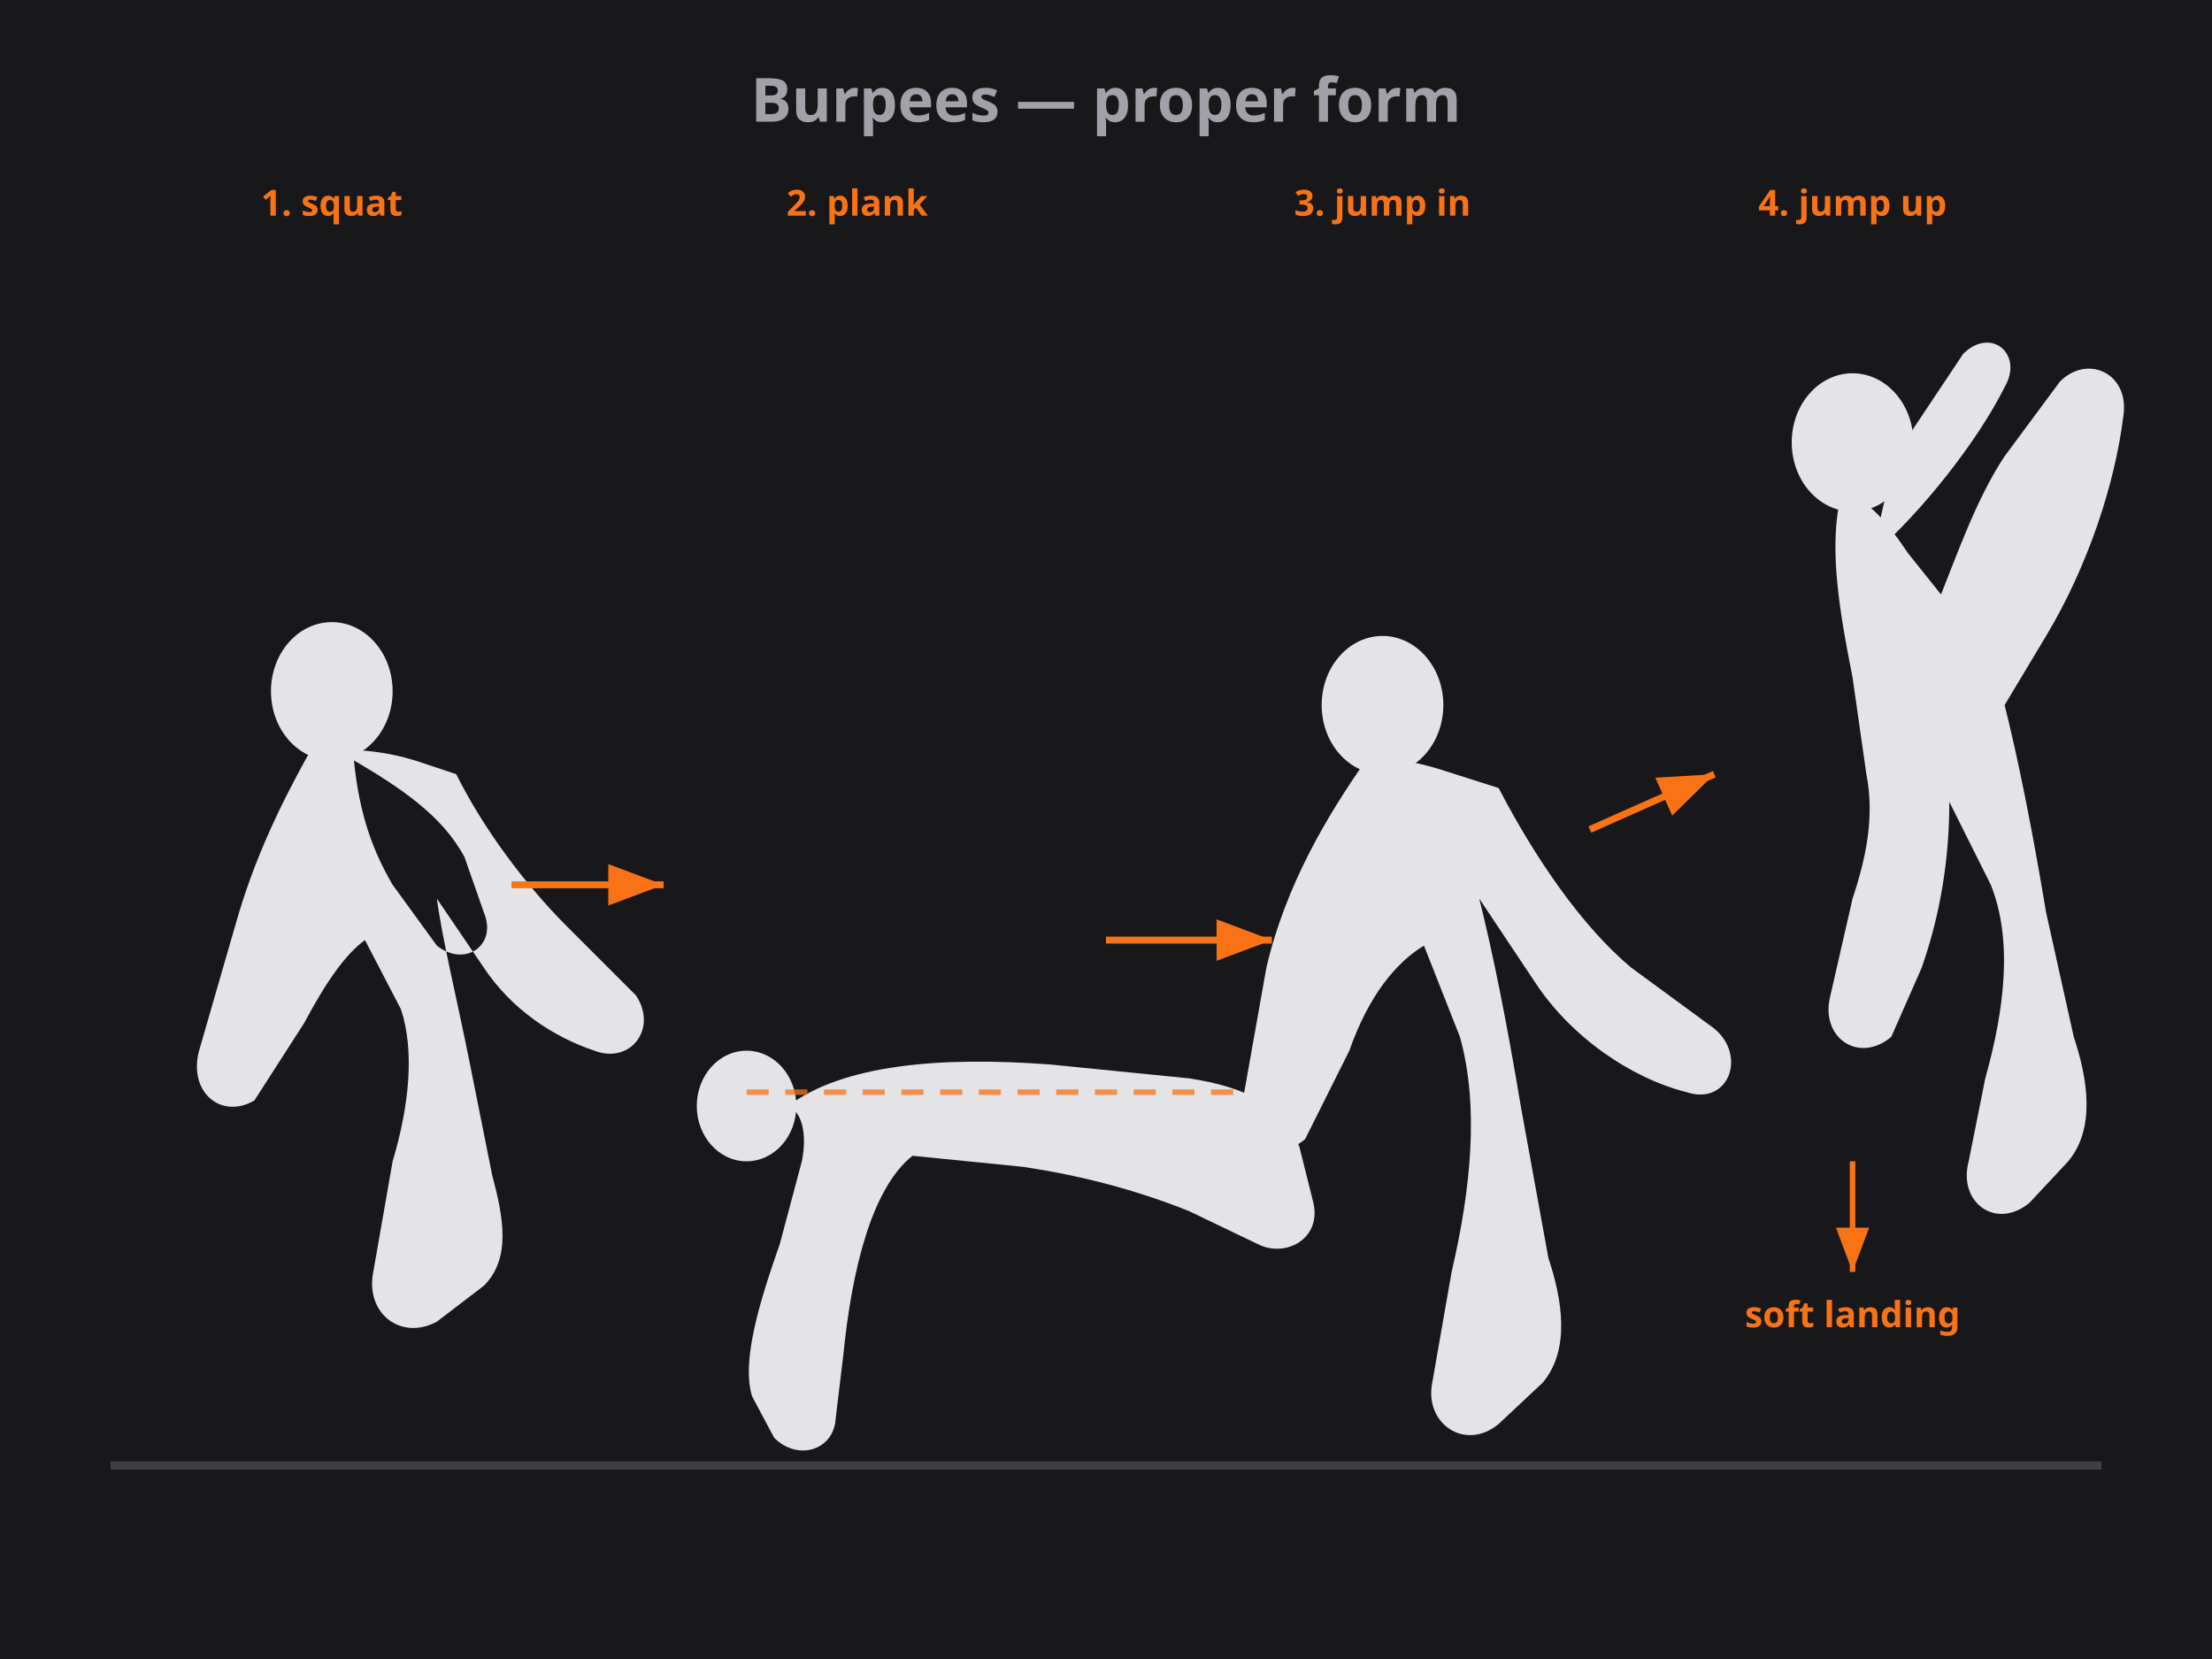
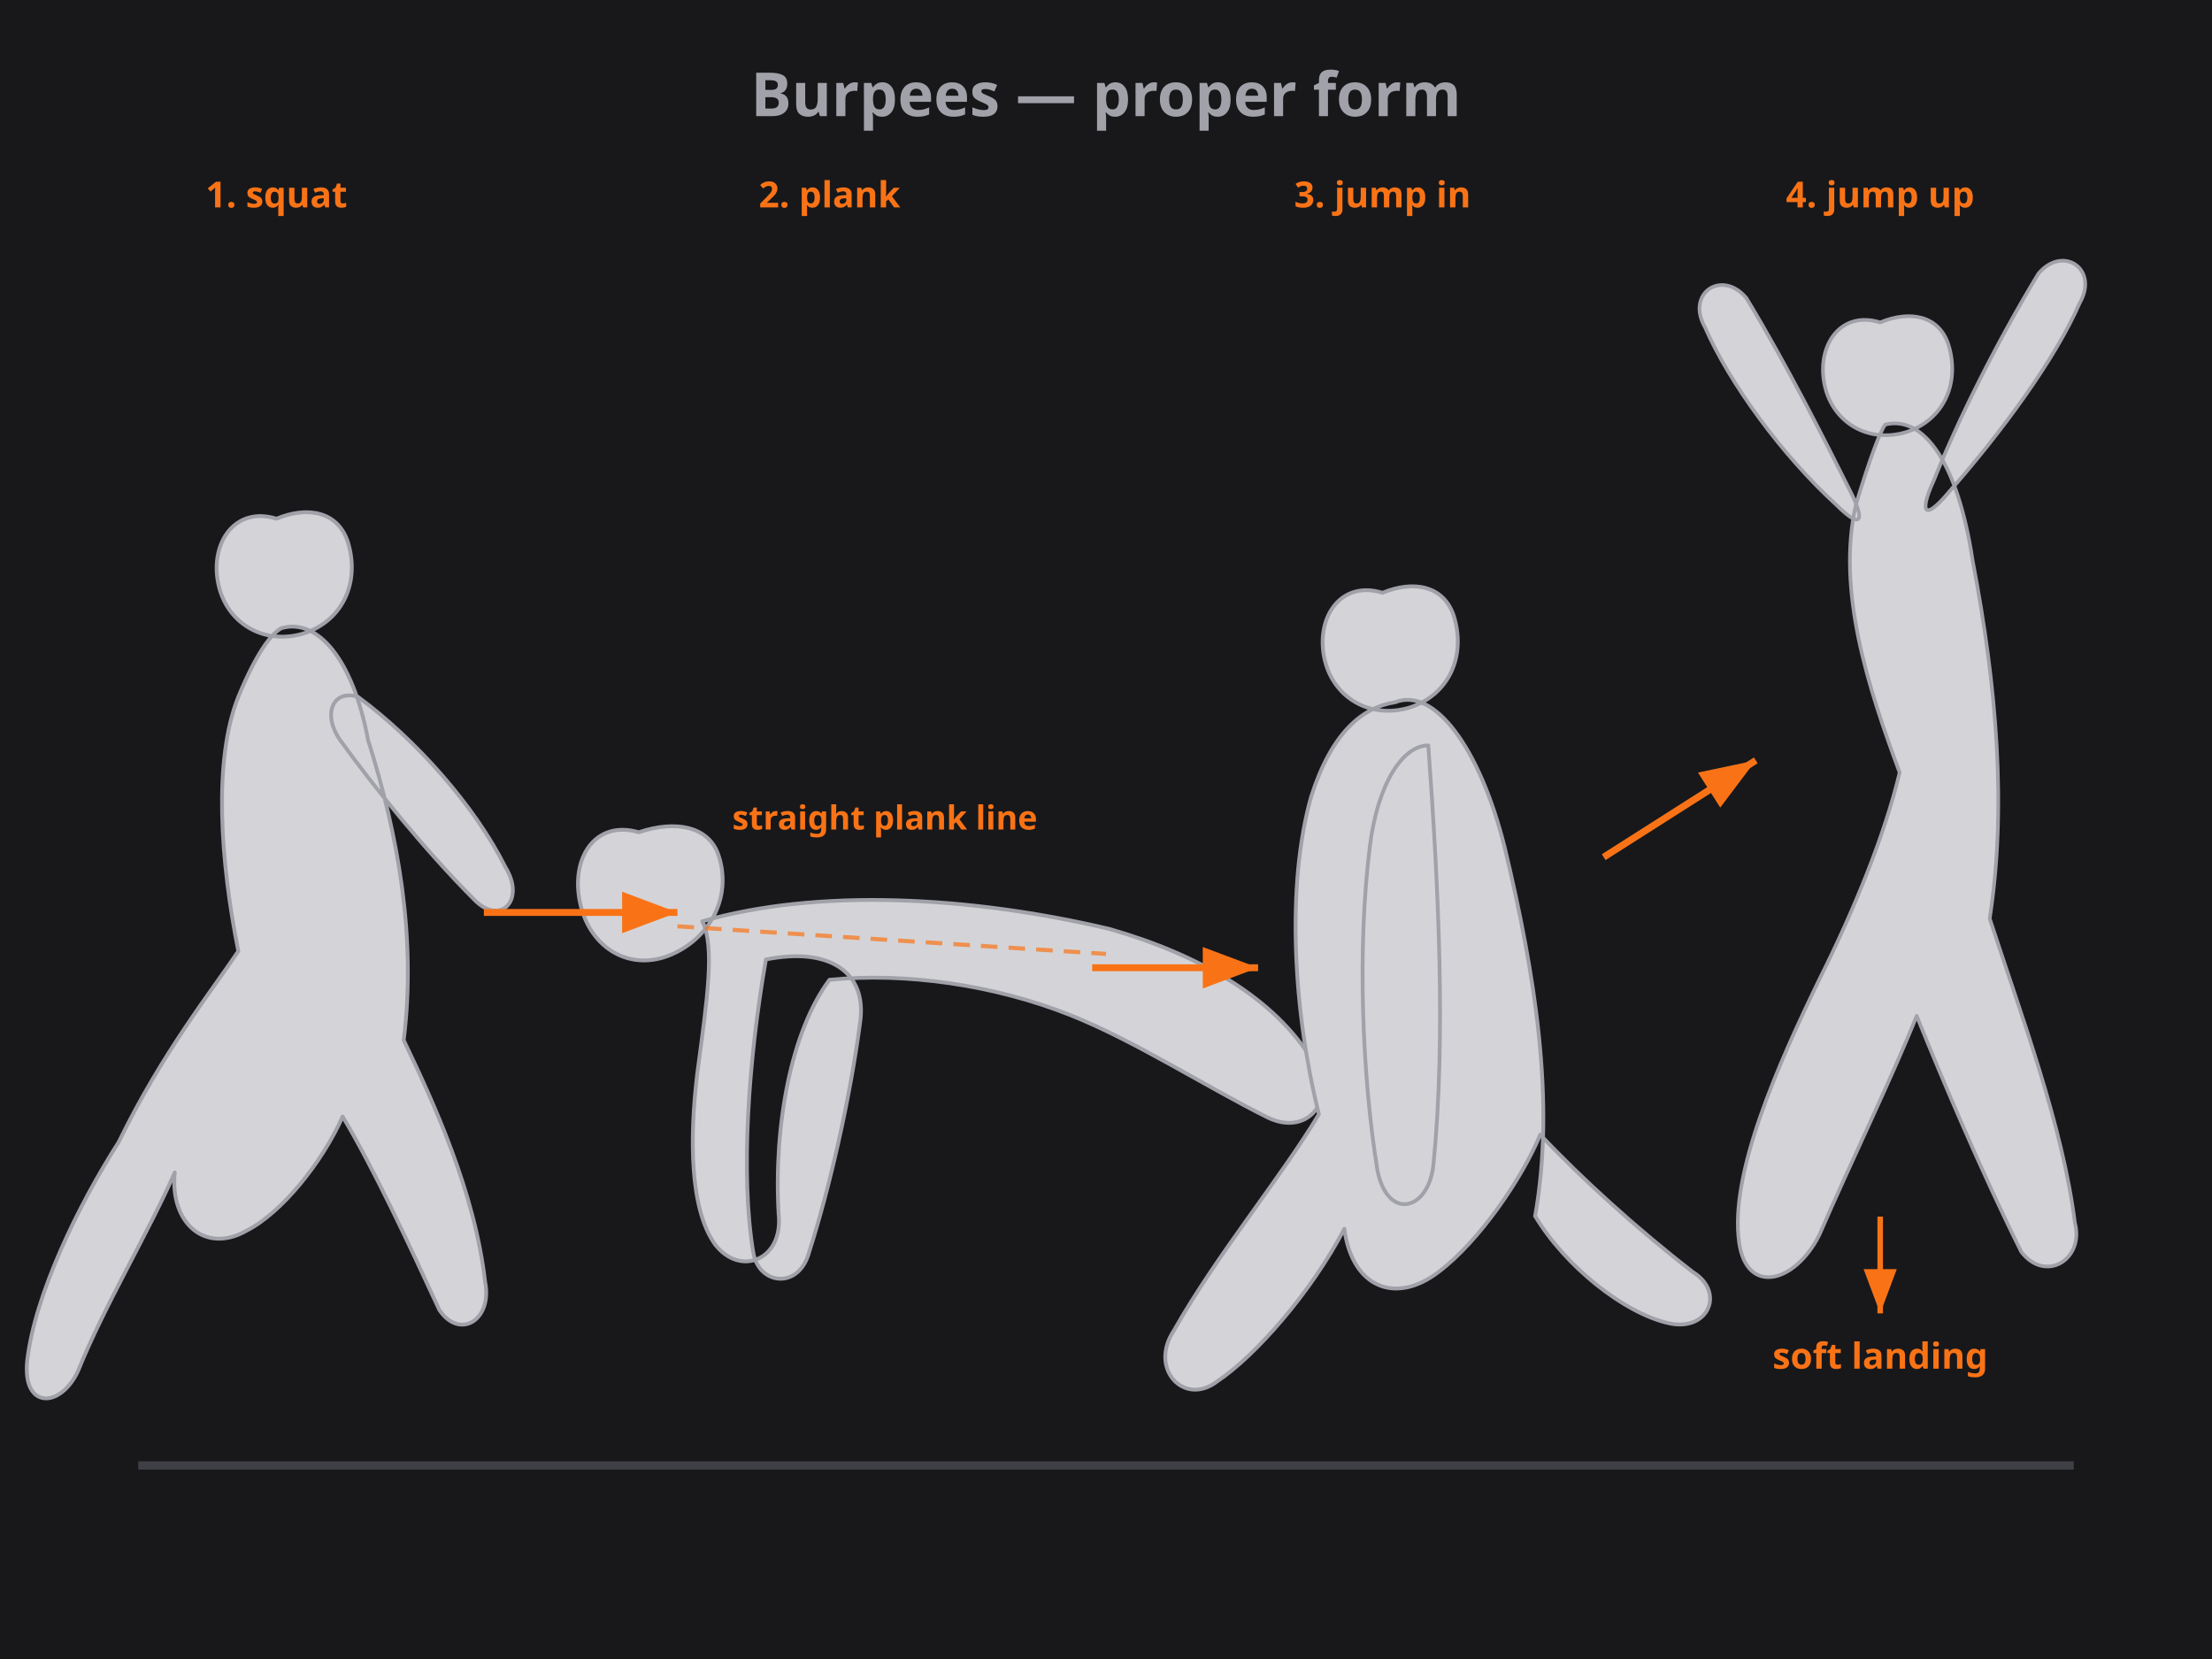
<svg xmlns="http://www.w3.org/2000/svg" viewBox="0 0 800 600" role="img" aria-label="Proper form for Burpees">
  <rect width="800" height="600" fill="#18181b" />
-   <text x="400" y="44" text-anchor="middle" fill="#a1a1aa" font-family="system-ui,sans-serif" font-size="22" font-weight="600">Burpees — proper form</text>
+   <text x="400" y="42" text-anchor="middle" fill="#a1a1aa" font-family="system-ui,sans-serif" font-size="22" font-weight="600">Burpees — proper form</text>
  <defs>
    <marker id="arr" markerWidth="10" markerHeight="10" refX="8" refY="3" orient="auto">
      <path d="M0,0 L8,3 L0,6 Z" fill="#f97316" />
    </marker>
  </defs>
-   <line x1="40" y1="530" x2="760" y2="530" stroke="#3f3f46" stroke-width="3" />
-   <text x="120" y="78" text-anchor="middle" fill="#f97316" font-family="system-ui,sans-serif" font-size="13" font-weight="600">1. squat</text>
-   <text x="310" y="78" text-anchor="middle" fill="#f97316" font-family="system-ui,sans-serif" font-size="13" font-weight="600">2. plank</text>
-   <text x="500" y="78" text-anchor="middle" fill="#f97316" font-family="system-ui,sans-serif" font-size="13" font-weight="600">3. jump in</text>
-   <text x="670" y="78" text-anchor="middle" fill="#f97316" font-family="system-ui,sans-serif" font-size="13" font-weight="600">4. jump up</text>
-   <g fill="#e4e4e7" transform="translate(120,0)">
-     <ellipse cx="0" cy="250" rx="22" ry="25" />
-     <path d="M-8 272 C-18 290 -28 310 -35 335 L-48 380 C-52 395 -40 405 -28 398 L-10 370 C-2 355 5 345 12 340       L25 365 C30 380 28 400 22 420 L15 460 C12 475 25 485 38 478 L55 465 C65 455 62 440 58 425 L50 385 C45 360 40 340 38 325       L55 350 C65 365 80 375 95 380 C108 385 118 372 110 360 L85 335 C70 320 55 300 45 280 L30 275 C20 272 8 270 -8 272 Z       M8 275 C25 285 40 295 48 310 L55 330 C60 342 48 350 38 342 L22 320 C15 308 10 295 8 275 Z" />
+   <line x1="50" y1="530" x2="750" y2="530" stroke="#3f3f46" stroke-width="3" />
+   <text x="100" y="75" text-anchor="middle" fill="#f97316" font-family="system-ui,sans-serif" font-size="13" font-weight="600">1. squat</text>
+   <text x="300" y="75" text-anchor="middle" fill="#f97316" font-family="system-ui,sans-serif" font-size="13" font-weight="600">2. plank</text>
+   <text x="500" y="75" text-anchor="middle" fill="#f97316" font-family="system-ui,sans-serif" font-size="13" font-weight="600">3. jump in</text>
+   <text x="680" y="75" text-anchor="middle" fill="#f97316" font-family="system-ui,sans-serif" font-size="13" font-weight="600">4. jump up</text>
+   <g transform="translate(100,45) scale(0.92)">
+     <path fill="#d4d4d8" stroke="#a1a1aa" stroke-width="1.5" stroke-linejoin="round" d="M0 155 C-16 150 -26 164 -23 180 C-20 196 -5 205 11 200 C26 195 33 180 28 164 C24 152 12 150 0 155Z M2 198 C16 194 30 210 36 242 C48 280 55 320 50 360 C62 385 78 420 82 455 C85 470 72 478 64 466 C52 440 38 410 26 390 C18 408 2 428 -12 435 C-28 444 -42 432 -40 412 C-50 435 -68 465 -78 490 C-85 505 -100 505 -98 486 C-95 460 -78 425 -62 400 C-45 365 -25 340 -15 325 C-22 290 -25 250 -15 225 C-8 208 -2 200 2 198Z M32 225 C55 242 78 268 90 292 C98 305 88 315 78 305 C58 285 38 260 25 242 C18 232 22 222 32 225Z" />
  </g>
-   <path d="M185 320 L240 320" stroke="#f97316" stroke-width="2.5" marker-end="url(#arr)" />
-   <g fill="#e4e4e7" transform="translate(250,0)">
-     <ellipse cx="20" cy="400" rx="18" ry="20" />
-     <path d="M35 400 C55 385 90 382 130 385 L180 390 C200 393 215 400 220 415 L225 435 C228 448 215 455 205 450 L180 438       C160 430 140 425 120 422 L80 418 C65 430 58 460 55 490 L52 515 C50 525 38 528 30 520 L22 505 C18 492 25 470 32 450       L40 420 C42 410 40 402 35 400 Z" />
+   <g transform="translate(300,25) scale(0.92)">
+     <path fill="#d4d4d8" stroke="#a1a1aa" stroke-width="1.5" stroke-linejoin="round" d="M-75 300 C-92 295 -102 310 -98 328 C-94 346 -78 355 -62 348 C-46 341 -38 324 -44 308 C-48 298 -60 295 -75 300Z M-50 335 C-5 322 55 325 110 338 C145 348 175 365 190 390 C200 405 188 420 172 412 C148 400 120 382 95 372 C65 360 30 355 0 358 C-15 378 -22 415 -20 450 C-18 468 -35 475 -45 462 C-55 448 -55 420 -52 395 C-48 365 -45 345 -50 335Z M-25 350 C-32 390 -35 435 -30 465 C-28 478 -12 480 -8 465 C0 440 8 405 12 375 C15 355 0 345 -25 350Z" />
  </g>
-   <line x1="270" y1="395" x2="450" y2="395" stroke="#f97316" stroke-width="2" stroke-dasharray="8 6" opacity="0.75" />
-   <path d="M400 340 L460 340" stroke="#f97316" stroke-width="2.5" marker-end="url(#arr)" />
-   <g fill="#e4e4e7" transform="translate(500,0)">
-     <ellipse cx="0" cy="255" rx="22" ry="25" />
-     <path d="M-6 275 C-20 295 -35 320 -42 350 L-50 395 C-54 412 -40 422 -28 412 L-12 380 C-5 360 5 348 15 342       L28 375 C35 400 32 430 25 460 L18 500 C15 515 30 525 42 515 L58 500 C68 488 65 470 60 455 L50 400 C45 370 40 345 35 325       L55 355 C68 375 90 390 110 395 C125 400 132 382 120 372 L90 350 C72 335 55 310 42 285 L20 278 C10 275 2 274 -6 275 Z" />
+   <g transform="translate(500,35) scale(0.92)">
+     <path fill="#d4d4d8" stroke="#a1a1aa" stroke-width="1.5" stroke-linejoin="round" d="M0 195 C-16 190 -26 204 -23 220 C-20 236 -5 245 11 240 C26 235 33 220 28 204 C24 192 12 190 0 195Z M5 238 C20 232 38 255 48 295 C60 345 68 395 60 440 C72 460 95 478 112 482 C128 486 135 470 122 462 C100 445 78 425 62 408 C55 425 38 450 22 462 C5 475 -12 468 -15 445 C-28 470 -50 495 -65 505 C-78 515 -92 500 -82 485 C-65 455 -40 425 -25 400 C-35 360 -38 310 -28 275 C-20 250 -8 240 5 238Z M18 255 C22 310 25 370 20 420 C18 438 2 442 -2 422 C-8 385 -10 335 -5 295 C-2 270 8 255 18 255Z" />
  </g>
-   <path d="M575 300 L620 280" stroke="#f97316" stroke-width="2.5" marker-end="url(#arr)" />
-   <g fill="#e4e4e7" transform="translate(670,0)">
-     <ellipse cx="0" cy="160" rx="22" ry="25" />
-     <path d="M-5 183 C-8 200 -5 220 0 245 L5 280 C8 295 5 310 0 325 L-8 360 C-12 375 2 385 14 375 L25 350 C32 330 35 310 35 290       L50 320 C58 340 55 365 48 390 L42 420 C38 435 52 445 64 435 L78 420 C88 408 85 390 80 375 L70 330 C65 300 60 275 55 255       L70 230 C85 205 95 175 98 150 C100 135 85 128 75 138 L55 165 C45 180 38 200 32 215       L20 200 C10 185 0 175 -5 183 Z       M8 200 C25 185 45 160 55 140 C62 128 50 118 40 128 L22 155 C14 168 10 185 8 200 Z" />
+   <g transform="translate(680,55) scale(0.88)">
+     <path fill="#d4d4d8" stroke="#a1a1aa" stroke-width="1.5" stroke-linejoin="round" d="M0 70 C-16 65 -26 79 -23 95 C-20 111 -5 120 11 115 C26 110 33 95 28 79 C24 67 12 65 0 70Z M2 112 C18 108 32 128 38 168 C48 220 52 270 45 315 C58 355 75 400 80 440 C84 455 68 465 58 452 C42 420 25 380 15 355 C5 380 -12 415 -25 445 C-35 465 -55 470 -58 448 C-62 420 -42 375 -25 340 C-10 310 2 280 8 255 C-5 220 -18 180 -10 145 C-4 125 0 115 2 112Z M28 140 C50 115 72 85 82 62 C90 48 75 38 65 50 C48 78 32 110 22 135 C16 148 18 152 28 140Z M-18 145 C-40 125 -62 95 -72 72 C-80 58 -65 48 -55 60 C-38 88 -22 120 -12 140 C-6 152 -8 155 -18 145Z" />
  </g>
-   <text x="670" y="480" text-anchor="middle" fill="#f97316" font-family="system-ui,sans-serif" font-size="13" font-weight="600">soft landing</text>
-   <line x1="670" y1="420" x2="670" y2="460" stroke="#f97316" stroke-width="2" marker-end="url(#arr)" />
+   <path d="M175 330 L245 330" stroke="#f97316" stroke-width="2.5" fill="none" marker-end="url(#arr)" />
+   <path d="M395 350 L455 350" stroke="#f97316" stroke-width="2.5" fill="none" marker-end="url(#arr)" />
+   <path d="M580 310 L635 275" stroke="#f97316" stroke-width="2.5" fill="none" marker-end="url(#arr)" />
+   <line x1="245" y1="335" x2="400" y2="345" stroke="#f97316" stroke-width="1.5" stroke-dasharray="6 4" opacity="0.7" />
+   <text x="320" y="300" text-anchor="middle" fill="#f97316" font-family="system-ui,sans-serif" font-size="12" font-weight="600">straight plank line</text>
+   <text x="680" y="495" text-anchor="middle" fill="#f97316" font-family="system-ui,sans-serif" font-size="13" font-weight="600">soft landing</text>
+   <path d="M680 440 L680 475" stroke="#f97316" stroke-width="2" fill="none" marker-end="url(#arr)" />
</svg>
